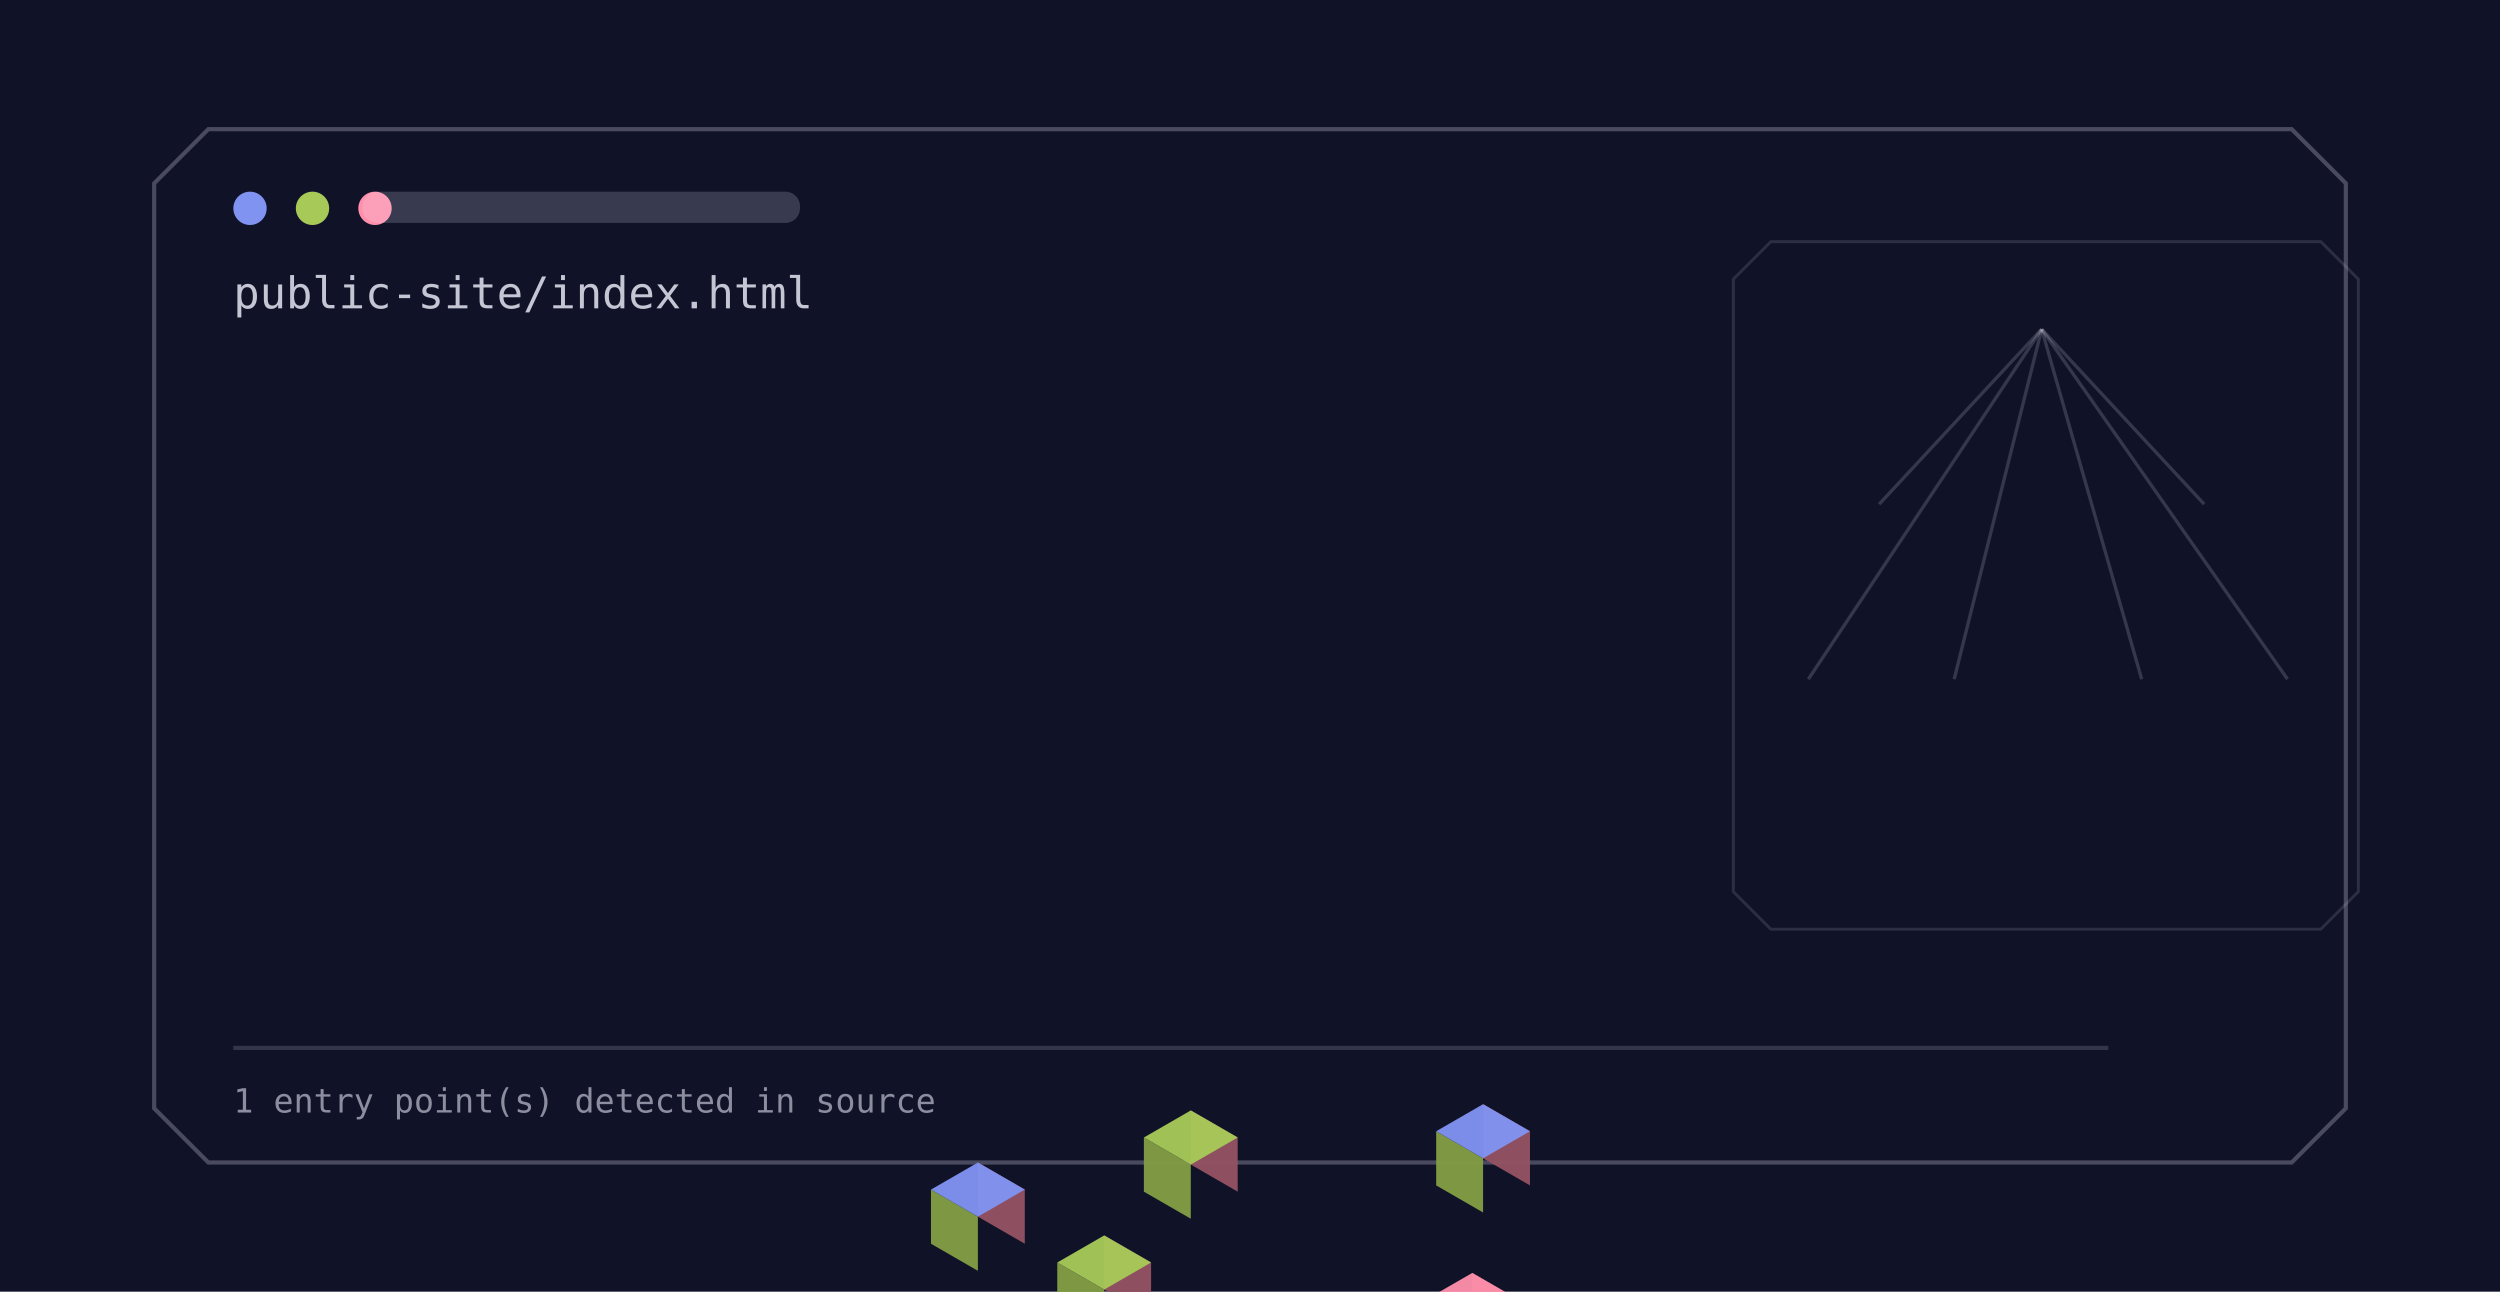
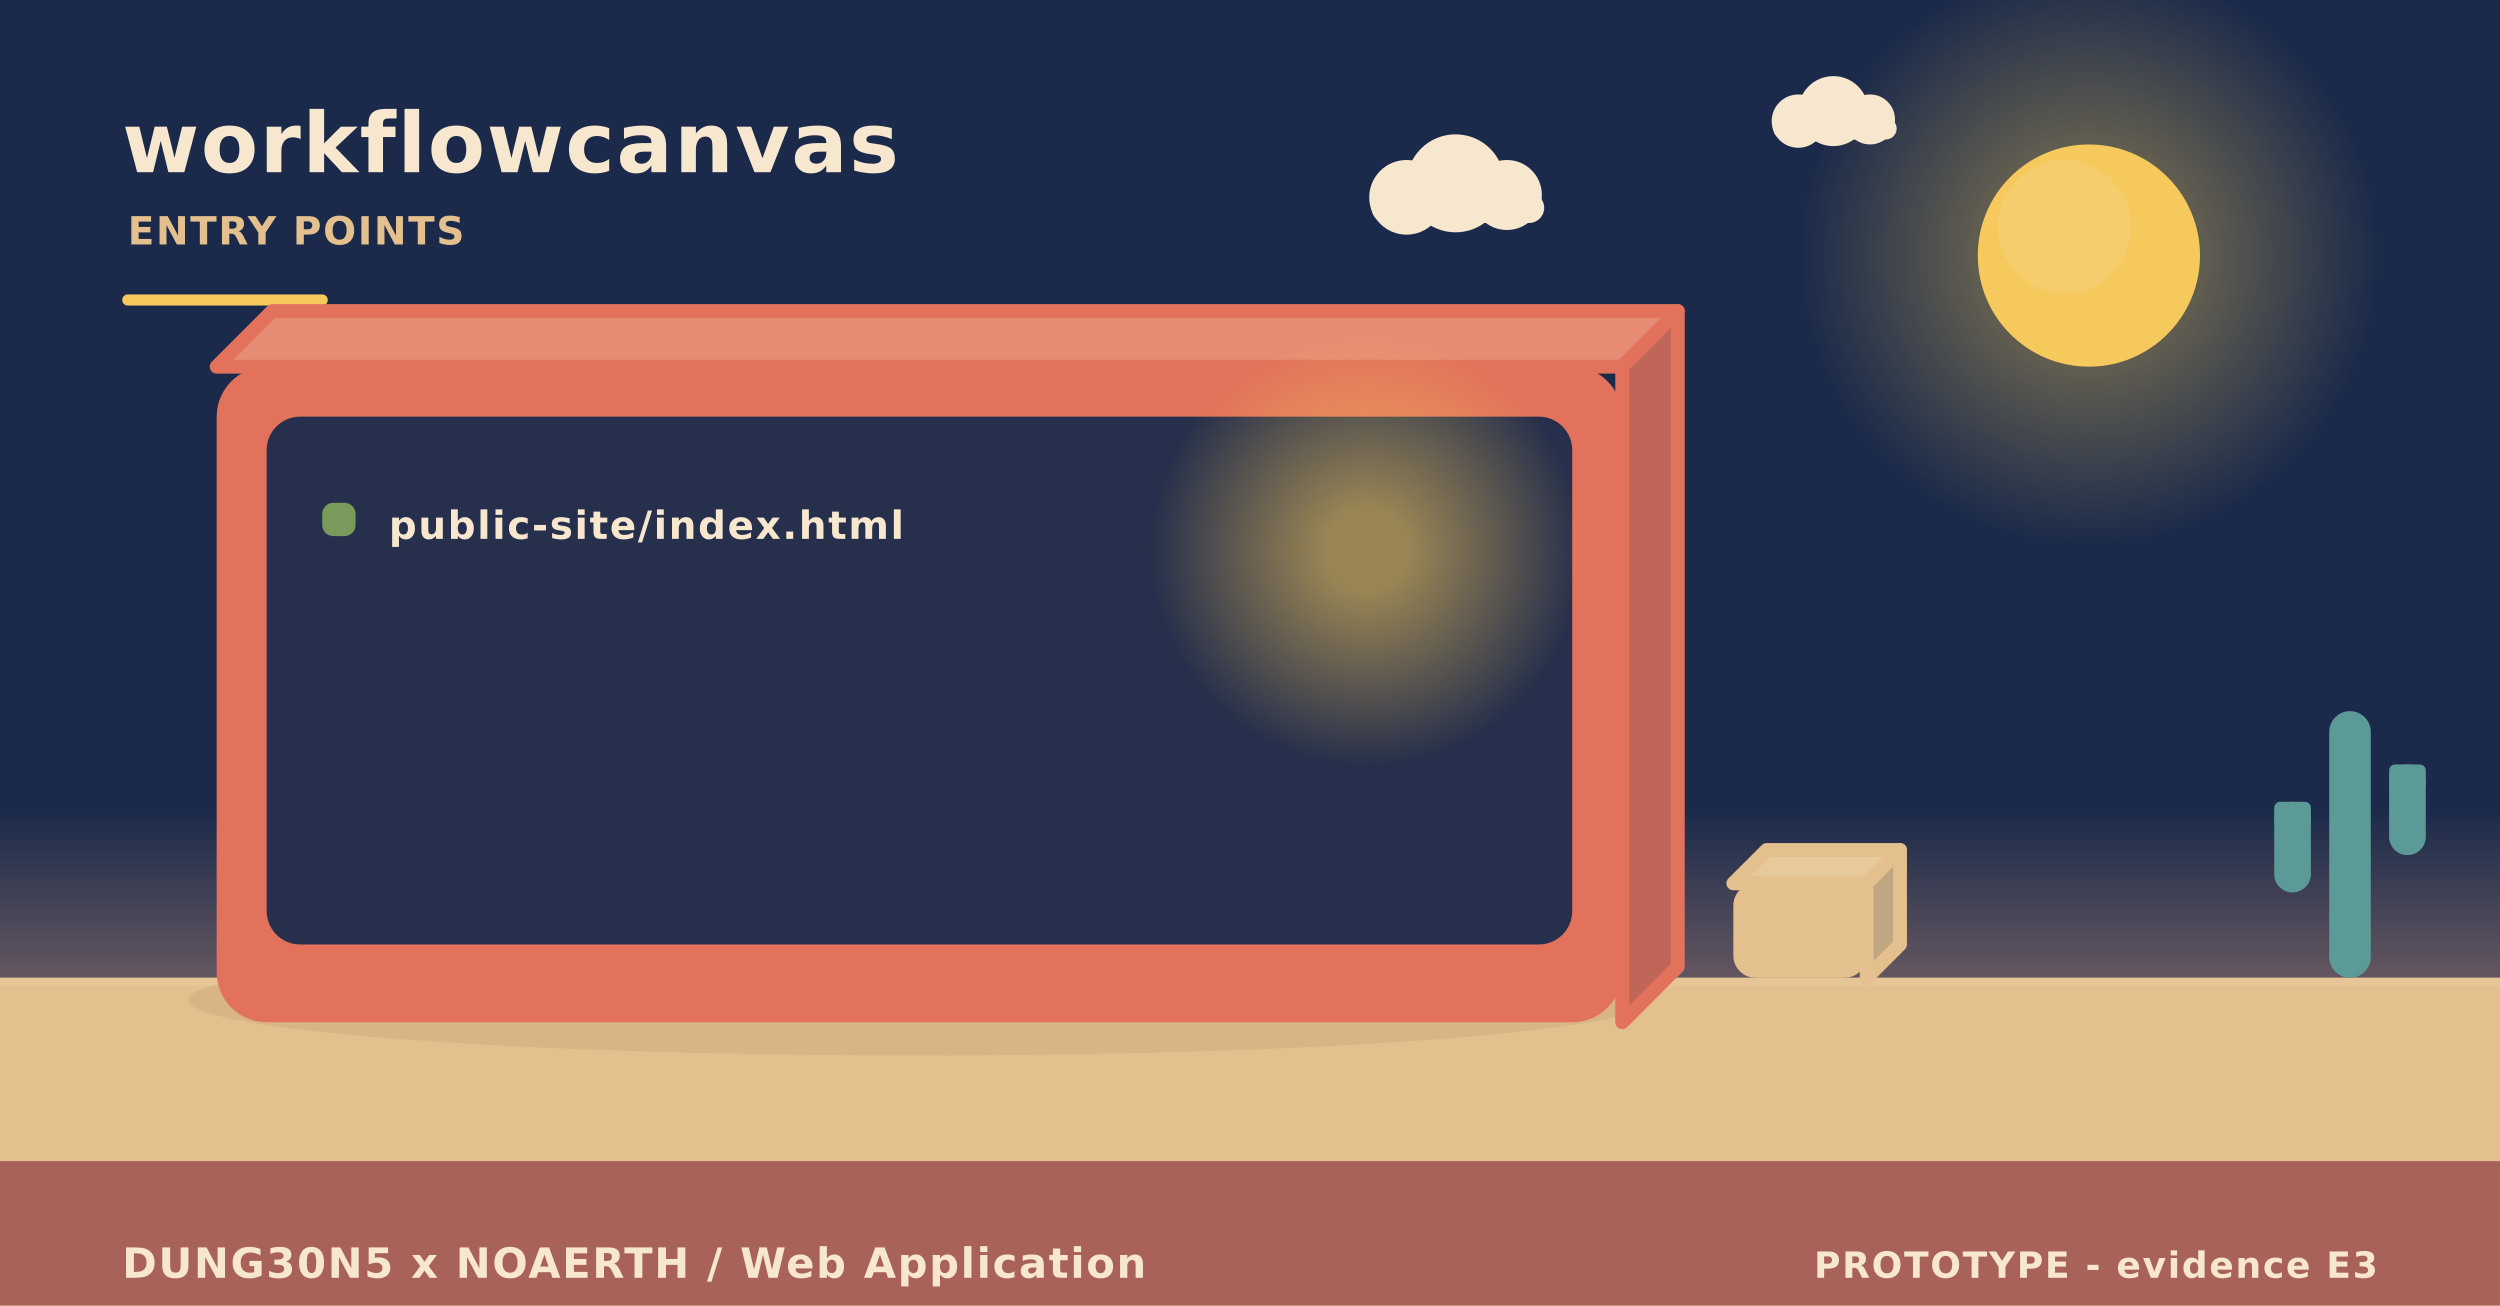
- <svg xmlns="http://www.w3.org/2000/svg" viewBox="0 0 1200 620" width="1200" height="620" role="img" aria-label="workflowcanvas command surface">
-   <rect width="1200" height="620" fill="#101228" />
-   <defs>
-     <linearGradient id="gt" x1="0" y1="0" x2="1" y2="1">
-       <stop offset="0%" stop-color="#8093f1" />
-       <stop offset="100%" stop-color="#a7c957" />
-     </linearGradient>
-   </defs>
-   <path d="M100.00,62.00 H1100.00 L1126.00,88.00 V532.00 L1100.00,558.00 H100.00 L74.00,532.00 V88.00 Z" fill="none" stroke="rgba(242,242,255,0.300)" stroke-width="2.00" opacity="0.85" />
-   <circle cx="120.00" cy="100.00" r="8.00" fill="#8093f1" opacity="1.00" />
-   <circle cx="150.00" cy="100.00" r="8.00" fill="#a7c957" opacity="1.00" />
-   <circle cx="180.00" cy="100.00" r="8.00" fill="#ff8fab" opacity="1.00" />
-   <rect x="174.00" y="92.00" width="210.00" height="15.00" rx="7.00" fill="rgba(242,242,255,0.180)" opacity="1.00" />
-   <text x="112" y="148" font-family="ui-monospace,SFMono-Regular,Menlo,monospace" font-size="21" fill="rgba(242,242,255,0.800)">public-site/index.html</text>
-   <path d="M850.00,116.00 H1114.00 L1132.00,134.00 V428.00 L1114.00,446.00 H850.00 L832.00,428.00 V134.00 Z" fill="none" stroke="rgba(242,242,255,0.180)" stroke-width="1.40" opacity="0.70" />
-   <line x1="980.00" y1="158.00" x2="902.00" y2="242.00" stroke="rgba(242,242,255,0.300)" stroke-width="1.60" opacity="0.55" />
-   <line x1="980.00" y1="158.00" x2="1058.00" y2="242.00" stroke="rgba(242,242,255,0.300)" stroke-width="1.60" opacity="0.55" />
-   <line x1="980.00" y1="158.00" x2="868.00" y2="326.00" stroke="rgba(242,242,255,0.300)" stroke-width="1.60" opacity="0.55" />
-   <line x1="980.00" y1="158.00" x2="938.00" y2="326.00" stroke="rgba(242,242,255,0.300)" stroke-width="1.60" opacity="0.55" />
-   <line x1="980.00" y1="158.00" x2="1028.00" y2="326.00" stroke="rgba(242,242,255,0.300)" stroke-width="1.60" opacity="0.55" />
-   <line x1="980.00" y1="158.00" x2="1098.00" y2="326.00" stroke="rgba(242,242,255,0.300)" stroke-width="1.60" opacity="0.55" />
-   <polygon points="711.87,556.00 734.39,569.00 734.39,543.00 711.87,530.00" fill="#945363" opacity="0.95" />
-   <polygon points="689.36,569.00 711.87,582.00 711.87,556.00 689.36,543.00" fill="#829d44" opacity="0.95" />
-   <polygon points="711.87,530.00 734.39,543.00 711.87,556.00 689.36,543.00" fill="#8093f1" opacity="0.95" />
-   <polygon points="571.58,559.00 594.09,572.00 594.09,546.00 571.58,533.00" fill="#945363" opacity="0.95" />
-   <polygon points="549.06,572.00 571.58,585.00 571.58,559.00 549.06,546.00" fill="#829d44" opacity="0.95" />
-   <polygon points="571.58,533.00 594.09,546.00 571.58,559.00 549.06,546.00" fill="#a7c957" opacity="0.95" />
-   <polygon points="706.68,637.00 729.19,650.00 729.19,624.00 706.68,611.00" fill="#945363" opacity="0.95" />
-   <polygon points="684.16,650.00 706.68,663.00 706.68,637.00 684.16,624.00" fill="#829d44" opacity="0.95" />
-   <polygon points="706.68,611.00 729.19,624.00 706.68,637.00 684.16,624.00" fill="#ff8fab" opacity="0.95" />
-   <polygon points="469.39,584.00 491.90,597.00 491.90,571.00 469.39,558.00" fill="#945363" opacity="0.95" />
-   <polygon points="446.87,597.00 469.39,610.00 469.39,584.00 446.87,571.00" fill="#829d44" opacity="0.95" />
-   <polygon points="469.39,558.00 491.90,571.00 469.39,584.00 446.87,571.00" fill="#8093f1" opacity="0.95" />
-   <polygon points="530.01,619.00 552.52,632.00 552.52,606.00 530.01,593.00" fill="#945363" opacity="0.95" />
-   <polygon points="507.49,632.00 530.01,645.00 530.01,619.00 507.49,606.00" fill="#829d44" opacity="0.95" />
-   <polygon points="530.01,593.00 552.52,606.00 530.01,619.00 507.49,606.00" fill="#a7c957" opacity="0.95" />
-   <polygon points="607.95,664.00 630.47,677.00 630.47,651.00 607.95,638.00" fill="#945363" opacity="0.95" />
-   <polygon points="585.43,677.00 607.95,690.00 607.95,664.00 585.43,651.00" fill="#829d44" opacity="0.95" />
-   <polygon points="607.95,638.00 630.47,651.00 607.95,664.00 585.43,651.00" fill="#ff8fab" opacity="0.95" />
-   <polygon points="668.57,699.00 691.09,712.00 691.09,686.00 668.57,673.00" fill="#945363" opacity="0.95" />
-   <polygon points="646.05,712.00 668.57,725.00 668.57,699.00 646.05,686.00" fill="#829d44" opacity="0.95" />
-   <polygon points="668.57,673.00 691.09,686.00 668.57,699.00 646.05,686.00" fill="#8093f1" opacity="0.95" />
-   <rect x="112.00" y="502.00" width="900.00" height="2.00" rx="0.00" fill="rgba(242,242,255,0.160)" opacity="1.00" />
-   <text x="112" y="534" font-family="ui-monospace,Menlo,monospace" font-size="16" fill="rgba(242,242,255,0.550)">1 entry point(s) detected in source</text>
+ <svg xmlns="http://www.w3.org/2000/svg" width="900" height="470" viewBox="0 0 900 470" role="img" aria-label="workflowcanvas - how it is operated">
+   <linearGradient id="skyt" x1="0" y1="0" x2="0" y2="1">
+     <stop offset="0" stop-color="#1b2a4a" />
+     <stop offset="0.62" stop-color="#1b2a4a" />
+     <stop offset="1" stop-color="#f3ad8a" />
+   </linearGradient>
+   <rect width="900" height="470" fill="url(#skyt)" />
+   <radialGradient id="sunt">
+     <stop offset="0.35" stop-color="#f5c95c" stop-opacity="0.34" />
+     <stop offset="1" stop-color="#f5c95c" stop-opacity="0" />
+   </radialGradient>
+   <circle cx="752" cy="92" r="104" fill="url(#sunt)" />
+   <circle cx="752" cy="92" r="40" fill="#f5c95c" />
+   <circle cx="743.2" cy="81.6" r="24" fill="#f5d27e" opacity="0.5" />
+   <g>
+     <circle cx="524" cy="66" r="17.64" fill="#f6e7ce" />
+     <circle cx="506.36" cy="71.04" r="13.44" fill="#f6e7ce" />
+     <circle cx="542.48" cy="70.2" r="12.6" fill="#f6e7ce" />
+     <rect x="493.76" y="69.36" width="62.16" height="10.92" rx="5.46" fill="#f6e7ce" />
+   </g>
+   <g>
+     <circle cx="660" cy="40" r="12.6" fill="#f6e7ce" />
+     <circle cx="647.4" cy="43.6" r="9.6" fill="#f6e7ce" />
+     <circle cx="673.2" cy="43" r="9" fill="#f6e7ce" />
+     <rect x="638.4" y="42.4" width="44.4" height="7.8" rx="3.9" fill="#f6e7ce" />
+   </g>
+   <rect x="0" y="352" width="900" height="118" fill="#e3c08d" />
+   <rect x="0" y="352" width="900" height="3" fill="#e6c596" />
+   <text x="44" y="62" font-family="Verdana,DejaVu Sans,sans-serif" font-size="30" font-weight="700" letter-spacing="0.6" fill="#f6e7ce" text-anchor="start">workflowcanvas</text>
+   <text x="46" y="88" font-family="Verdana,DejaVu Sans,sans-serif" font-size="14" font-weight="700" letter-spacing="0.6" fill="#e3c08d" text-anchor="start">ENTRY POINTS</text>
+   <rect x="44" y="106" width="74" height="4" rx="2" fill="#f5c95c" />
+   <ellipse cx="331" cy="360" rx="263.2" ry="20" fill="rgba(138,90,68,0.11)" />
+   <path d="M78,132 L584,132 L604,112 L98,112 Z" fill="#e68c74" stroke="#e2725b" stroke-width="5" stroke-linejoin="round" />
+   <path d="M584,132 L604,112 L604,348 L584,368 Z" fill="#c06658" stroke="#e2725b" stroke-width="5" stroke-linejoin="round" />
+   <rect x="78" y="132" width="506" height="236" rx="18" fill="#e2725b" />
+   <rect x="96" y="150" width="470" height="190" rx="12" fill="#1b2a4a" opacity="0.94" />
+   <radialGradient id="lamp40247">
+     <stop offset="0.2" stop-color="#f5c95c" stop-opacity="0.55" />
+     <stop offset="1" stop-color="#f5c95c" stop-opacity="0" />
+   </radialGradient>
+   <circle cx="492" cy="198" r="78" fill="url(#lamp40247)" />
+   <rect x="116" y="181" width="12" height="12" rx="4" fill="#7a9a5c" />
+   <text x="140" y="194" font-family="Verdana,DejaVu Sans,sans-serif" font-size="14" font-weight="700" letter-spacing="0.6" fill="#f6e7ce" text-anchor="start">public-site/index.html</text>
+   <path d="M624,318 L672,318 L684,306 L636,306 Z" fill="#e7c99b" stroke="#e3c08d" stroke-width="5" stroke-linejoin="round" />
+   <path d="M672,318 L684,306 L684,340 L672,352 Z" fill="#c1a682" stroke="#e3c08d" stroke-width="5" stroke-linejoin="round" />
+   <rect x="624" y="318" width="48" height="34" rx="8" fill="#e3c08d" />
+   <rect x="838.52" y="256" width="14.96" height="96" rx="7.48" fill="#5b9a97" />
+   <rect x="818.72" y="288.64" width="13.2" height="32.64" rx="6.6" fill="#5b9a97" />
+   <rect x="818.72" y="288.64" width="13.2" height="9.6" rx="2.2" fill="#5b9a97" />
+   <rect x="860.08" y="275.2" width="13.2" height="32.64" rx="6.6" fill="#5b9a97" />
+   <rect x="860.08" y="275.2" width="13.2" height="9.6" rx="2.2" fill="#5b9a97" />
+   <rect x="0" y="418" width="900" height="52" rx="0" fill="#a65c56" opacity="0.94" />
+   <text x="44" y="460" font-family="Verdana,DejaVu Sans,sans-serif" font-size="15" font-weight="700" letter-spacing="0.6" fill="#f6e7ce" text-anchor="start">DUNG30N5 x NOAERTH  /  Web Application</text>
+   <text x="856" y="460" font-family="Verdana,DejaVu Sans,sans-serif" font-size="13" font-weight="700" letter-spacing="0.6" fill="#f6e7ce" text-anchor="end">PROTOTYPE  -  evidence E3</text>
</svg>
